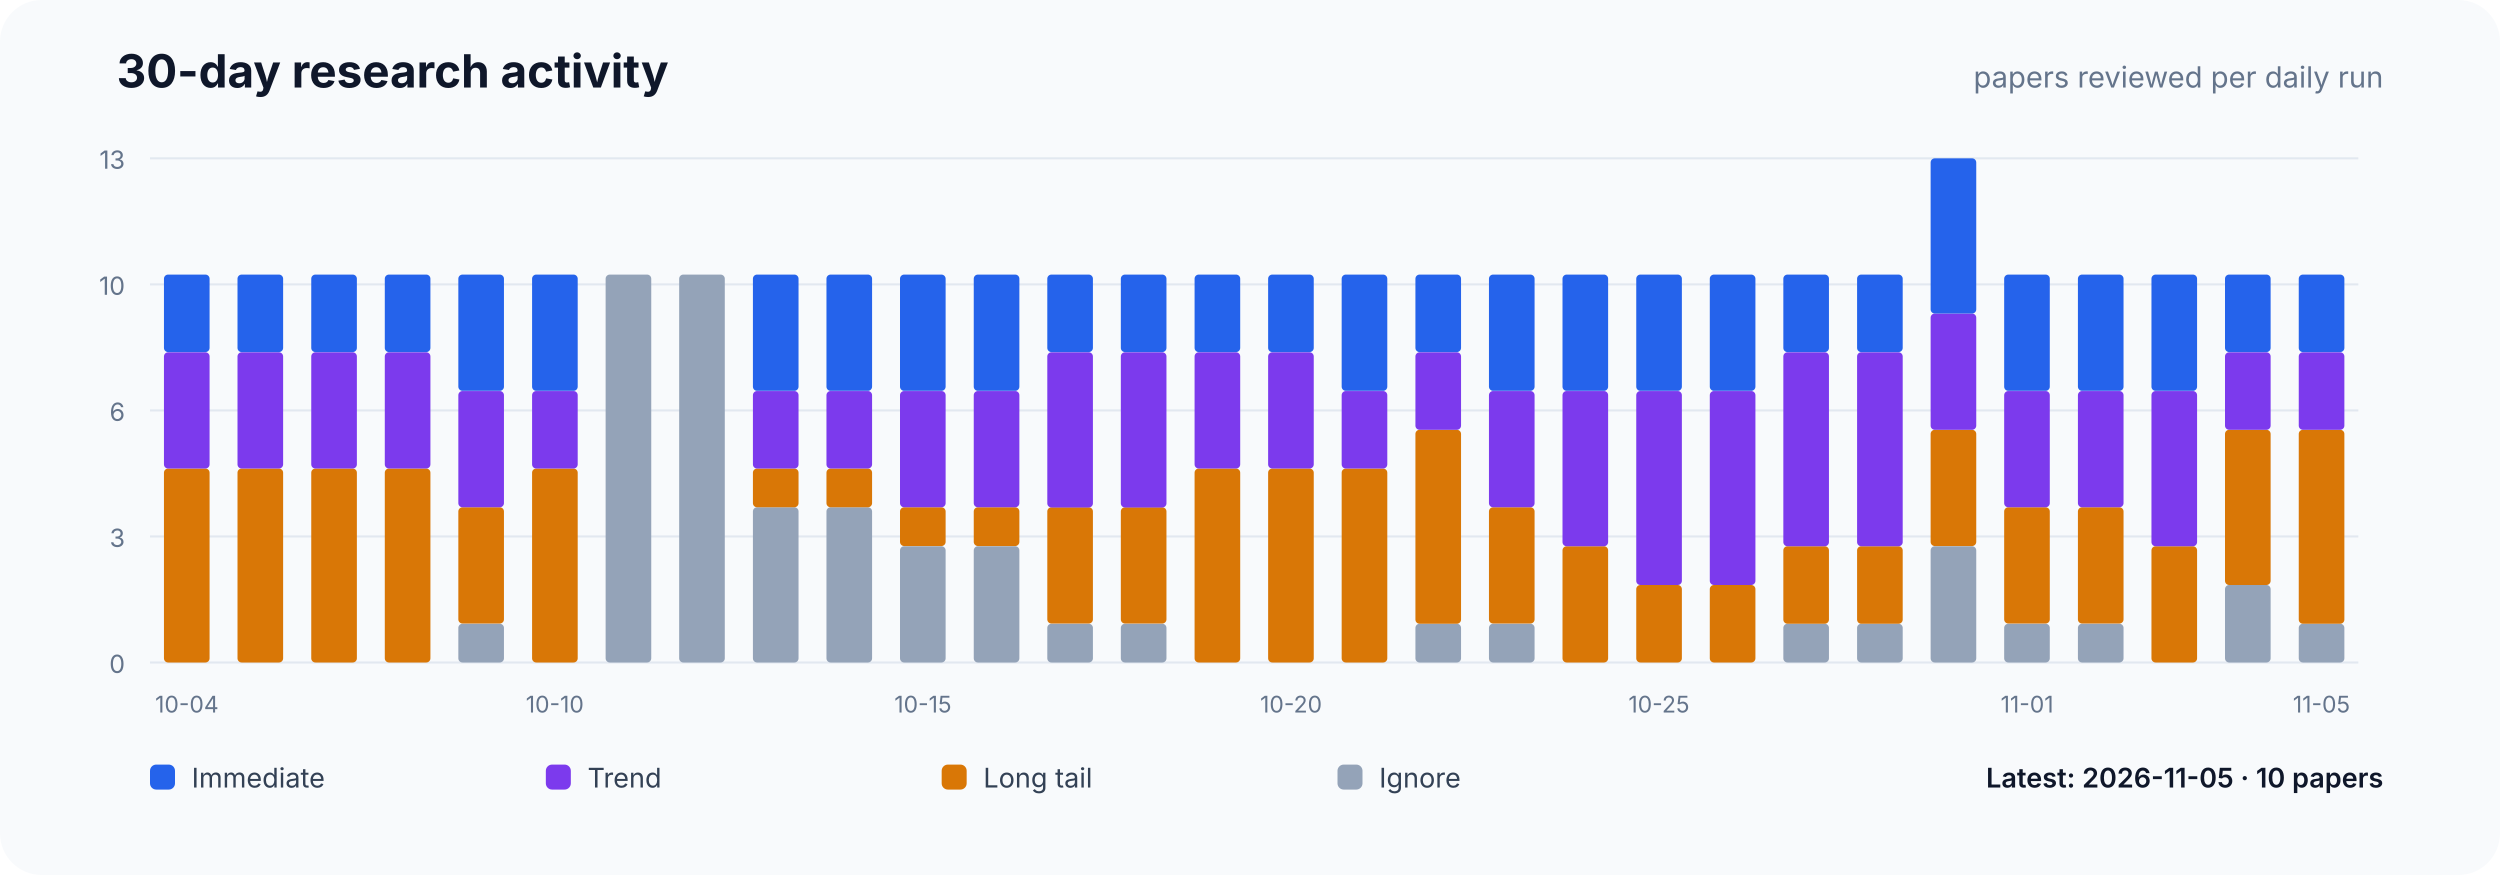
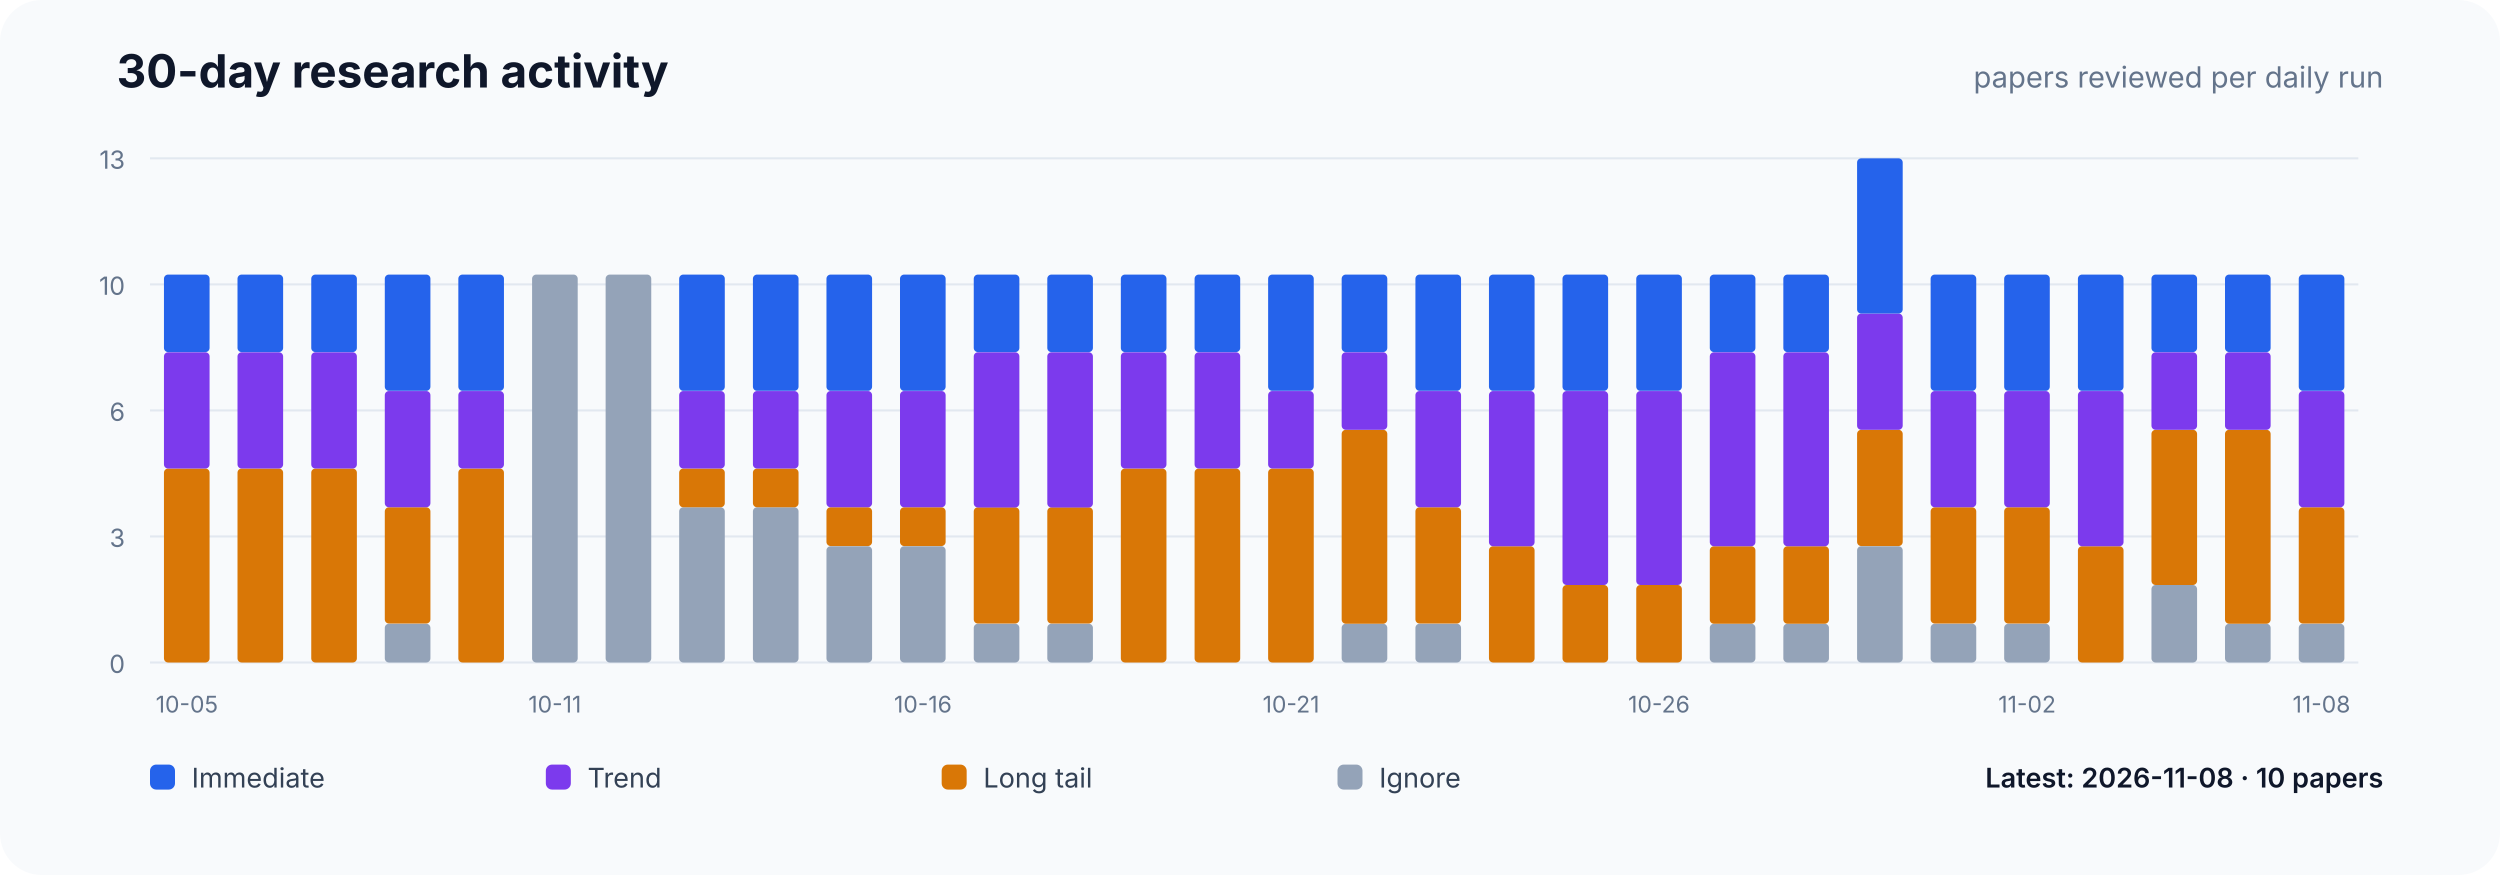
<svg xmlns="http://www.w3.org/2000/svg" width="1200" height="420" viewBox="0 0 1200 420" role="img" aria-labelledby="title desc">
  <rect width="1200" height="420" rx="20" fill="#f8fafc" />
  <text x="56" y="42" font-family="Inter,system-ui,sans-serif" font-size="22" font-weight="700" fill="#0f172a">30-day research activity</text>
  <text x="1144" y="42" text-anchor="end" font-family="Inter,system-ui,sans-serif" font-size="14" fill="#64748b">papers reviewed per daily run</text>
  <line x1="72" y1="318.0" x2="1132" y2="318.0" stroke="#e2e8f0" />
  <text x="60" y="323.0" text-anchor="end" font-family="Inter,system-ui,sans-serif" font-size="12" fill="#64748b">0</text>
  <line x1="72" y1="257.5" x2="1132" y2="257.5" stroke="#e2e8f0" />
  <text x="60" y="262.5" text-anchor="end" font-family="Inter,system-ui,sans-serif" font-size="12" fill="#64748b">3</text>
  <line x1="72" y1="197.0" x2="1132" y2="197.0" stroke="#e2e8f0" />
  <text x="60" y="202.0" text-anchor="end" font-family="Inter,system-ui,sans-serif" font-size="12" fill="#64748b">6</text>
  <line x1="72" y1="136.5" x2="1132" y2="136.5" stroke="#e2e8f0" />
  <text x="60" y="141.5" text-anchor="end" font-family="Inter,system-ui,sans-serif" font-size="12" fill="#64748b">10</text>
  <line x1="72" y1="76.0" x2="1132" y2="76.0" stroke="#e2e8f0" />
  <text x="60" y="81.0" text-anchor="end" font-family="Inter,system-ui,sans-serif" font-size="12" fill="#64748b">13</text>
  <rect x="78.7" y="318.0" width="21.9" height="0.0" rx="2" fill="#94a3b8" />
  <rect x="78.7" y="224.9" width="21.9" height="93.1" rx="2" fill="#d97706" />
  <rect x="78.7" y="169.1" width="21.9" height="55.8" rx="2" fill="#7c3aed" />
  <rect x="78.7" y="131.8" width="21.9" height="37.2" rx="2" fill="#2563eb" />
-   <text x="89.7" y="342" text-anchor="middle" font-family="Inter,system-ui,sans-serif" font-size="11" fill="#64748b">10-04</text>
+   <text x="89.7" y="342" text-anchor="middle" font-family="Inter,system-ui,sans-serif" font-size="11" fill="#64748b">10-05</text>
  <rect x="114.0" y="318.0" width="21.9" height="0.0" rx="2" fill="#94a3b8" />
  <rect x="114.0" y="224.9" width="21.9" height="93.1" rx="2" fill="#d97706" />
  <rect x="114.0" y="169.1" width="21.9" height="55.8" rx="2" fill="#7c3aed" />
  <rect x="114.0" y="131.8" width="21.9" height="37.2" rx="2" fill="#2563eb" />
  <rect x="149.4" y="318.0" width="21.9" height="0.0" rx="2" fill="#94a3b8" />
  <rect x="149.4" y="224.9" width="21.9" height="93.1" rx="2" fill="#d97706" />
  <rect x="149.4" y="169.1" width="21.9" height="55.8" rx="2" fill="#7c3aed" />
  <rect x="149.4" y="131.8" width="21.9" height="37.2" rx="2" fill="#2563eb" />
-   <rect x="184.7" y="318.0" width="21.9" height="0.0" rx="2" fill="#94a3b8" />
-   <rect x="184.7" y="224.9" width="21.9" height="93.1" rx="2" fill="#d97706" />
-   <rect x="184.7" y="169.1" width="21.9" height="55.8" rx="2" fill="#7c3aed" />
-   <rect x="184.7" y="131.8" width="21.9" height="37.2" rx="2" fill="#2563eb" />
-   <rect x="220.0" y="299.4" width="21.9" height="18.6" rx="2" fill="#94a3b8" />
-   <rect x="220.0" y="243.5" width="21.9" height="55.8" rx="2" fill="#d97706" />
-   <rect x="220.0" y="187.7" width="21.9" height="55.8" rx="2" fill="#7c3aed" />
+   <rect x="184.7" y="299.4" width="21.9" height="18.6" rx="2" fill="#94a3b8" />
+   <rect x="184.7" y="243.5" width="21.9" height="55.8" rx="2" fill="#d97706" />
+   <rect x="184.7" y="187.7" width="21.9" height="55.8" rx="2" fill="#7c3aed" />
+   <rect x="184.7" y="131.8" width="21.9" height="55.8" rx="2" fill="#2563eb" />
+   <rect x="220.0" y="318.0" width="21.9" height="0.0" rx="2" fill="#94a3b8" />
+   <rect x="220.0" y="224.9" width="21.9" height="93.1" rx="2" fill="#d97706" />
+   <rect x="220.0" y="187.7" width="21.9" height="37.2" rx="2" fill="#7c3aed" />
  <rect x="220.0" y="131.8" width="21.9" height="55.8" rx="2" fill="#2563eb" />
-   <rect x="255.4" y="318.0" width="21.9" height="0.0" rx="2" fill="#94a3b8" />
-   <rect x="255.4" y="224.9" width="21.9" height="93.1" rx="2" fill="#d97706" />
-   <rect x="255.4" y="187.7" width="21.9" height="37.2" rx="2" fill="#7c3aed" />
-   <rect x="255.4" y="131.8" width="21.9" height="55.8" rx="2" fill="#2563eb" />
-   <text x="266.3" y="342" text-anchor="middle" font-family="Inter,system-ui,sans-serif" font-size="11" fill="#64748b">10-10</text>
+   <rect x="255.4" y="131.8" width="21.9" height="186.2" rx="2" fill="#94a3b8" />
+   <rect x="255.4" y="131.8" width="21.9" height="0.0" rx="2" fill="#d97706" />
+   <rect x="255.4" y="131.8" width="21.9" height="0.0" rx="2" fill="#7c3aed" />
+   <rect x="255.4" y="131.8" width="21.9" height="0.0" rx="2" fill="#2563eb" />
+   <text x="266.3" y="342" text-anchor="middle" font-family="Inter,system-ui,sans-serif" font-size="11" fill="#64748b">10-11</text>
  <rect x="290.7" y="131.8" width="21.9" height="186.2" rx="2" fill="#94a3b8" />
  <rect x="290.7" y="131.8" width="21.9" height="0.0" rx="2" fill="#d97706" />
  <rect x="290.7" y="131.8" width="21.9" height="0.0" rx="2" fill="#7c3aed" />
  <rect x="290.7" y="131.8" width="21.9" height="0.0" rx="2" fill="#2563eb" />
-   <rect x="326.0" y="131.8" width="21.9" height="186.2" rx="2" fill="#94a3b8" />
-   <rect x="326.0" y="131.8" width="21.9" height="0.0" rx="2" fill="#d97706" />
-   <rect x="326.0" y="131.8" width="21.9" height="0.0" rx="2" fill="#7c3aed" />
-   <rect x="326.0" y="131.8" width="21.9" height="0.0" rx="2" fill="#2563eb" />
+   <rect x="326.0" y="243.5" width="21.9" height="74.5" rx="2" fill="#94a3b8" />
+   <rect x="326.0" y="224.9" width="21.9" height="18.6" rx="2" fill="#d97706" />
+   <rect x="326.0" y="187.7" width="21.9" height="37.2" rx="2" fill="#7c3aed" />
+   <rect x="326.0" y="131.8" width="21.9" height="55.8" rx="2" fill="#2563eb" />
  <rect x="361.4" y="243.5" width="21.9" height="74.5" rx="2" fill="#94a3b8" />
  <rect x="361.4" y="224.9" width="21.9" height="18.6" rx="2" fill="#d97706" />
  <rect x="361.4" y="187.7" width="21.9" height="37.2" rx="2" fill="#7c3aed" />
  <rect x="361.4" y="131.8" width="21.9" height="55.8" rx="2" fill="#2563eb" />
-   <rect x="396.7" y="243.5" width="21.9" height="74.5" rx="2" fill="#94a3b8" />
-   <rect x="396.7" y="224.9" width="21.9" height="18.6" rx="2" fill="#d97706" />
-   <rect x="396.7" y="187.7" width="21.9" height="37.2" rx="2" fill="#7c3aed" />
+   <rect x="396.7" y="262.2" width="21.9" height="55.8" rx="2" fill="#94a3b8" />
+   <rect x="396.7" y="243.5" width="21.9" height="18.6" rx="2" fill="#d97706" />
+   <rect x="396.7" y="187.7" width="21.9" height="55.8" rx="2" fill="#7c3aed" />
  <rect x="396.7" y="131.8" width="21.9" height="55.8" rx="2" fill="#2563eb" />
  <rect x="432.0" y="262.2" width="21.9" height="55.8" rx="2" fill="#94a3b8" />
  <rect x="432.0" y="243.5" width="21.9" height="18.6" rx="2" fill="#d97706" />
  <rect x="432.0" y="187.7" width="21.9" height="55.8" rx="2" fill="#7c3aed" />
  <rect x="432.0" y="131.8" width="21.9" height="55.8" rx="2" fill="#2563eb" />
-   <text x="443.0" y="342" text-anchor="middle" font-family="Inter,system-ui,sans-serif" font-size="11" fill="#64748b">10-15</text>
-   <rect x="467.4" y="262.2" width="21.9" height="55.8" rx="2" fill="#94a3b8" />
-   <rect x="467.4" y="243.5" width="21.9" height="18.6" rx="2" fill="#d97706" />
-   <rect x="467.4" y="187.7" width="21.9" height="55.8" rx="2" fill="#7c3aed" />
-   <rect x="467.4" y="131.8" width="21.9" height="55.8" rx="2" fill="#2563eb" />
+   <text x="443.0" y="342" text-anchor="middle" font-family="Inter,system-ui,sans-serif" font-size="11" fill="#64748b">10-16</text>
+   <rect x="467.4" y="299.4" width="21.9" height="18.6" rx="2" fill="#94a3b8" />
+   <rect x="467.4" y="243.5" width="21.9" height="55.8" rx="2" fill="#d97706" />
+   <rect x="467.4" y="169.1" width="21.9" height="74.5" rx="2" fill="#7c3aed" />
+   <rect x="467.4" y="131.8" width="21.9" height="37.2" rx="2" fill="#2563eb" />
  <rect x="502.7" y="299.4" width="21.9" height="18.6" rx="2" fill="#94a3b8" />
  <rect x="502.7" y="243.5" width="21.9" height="55.8" rx="2" fill="#d97706" />
  <rect x="502.7" y="169.1" width="21.9" height="74.5" rx="2" fill="#7c3aed" />
  <rect x="502.7" y="131.8" width="21.9" height="37.2" rx="2" fill="#2563eb" />
-   <rect x="538.0" y="299.4" width="21.9" height="18.6" rx="2" fill="#94a3b8" />
-   <rect x="538.0" y="243.5" width="21.9" height="55.8" rx="2" fill="#d97706" />
-   <rect x="538.0" y="169.1" width="21.9" height="74.5" rx="2" fill="#7c3aed" />
+   <rect x="538.0" y="318.0" width="21.9" height="0.0" rx="2" fill="#94a3b8" />
+   <rect x="538.0" y="224.9" width="21.9" height="93.1" rx="2" fill="#d97706" />
+   <rect x="538.0" y="169.1" width="21.9" height="55.8" rx="2" fill="#7c3aed" />
  <rect x="538.0" y="131.8" width="21.9" height="37.2" rx="2" fill="#2563eb" />
  <rect x="573.4" y="318.0" width="21.9" height="0.0" rx="2" fill="#94a3b8" />
  <rect x="573.4" y="224.9" width="21.9" height="93.1" rx="2" fill="#d97706" />
  <rect x="573.4" y="169.1" width="21.9" height="55.8" rx="2" fill="#7c3aed" />
  <rect x="573.4" y="131.8" width="21.9" height="37.2" rx="2" fill="#2563eb" />
  <rect x="608.7" y="318.0" width="21.9" height="0.0" rx="2" fill="#94a3b8" />
  <rect x="608.7" y="224.9" width="21.9" height="93.1" rx="2" fill="#d97706" />
-   <rect x="608.7" y="169.1" width="21.9" height="55.8" rx="2" fill="#7c3aed" />
-   <rect x="608.7" y="131.8" width="21.9" height="37.2" rx="2" fill="#2563eb" />
-   <text x="619.7" y="342" text-anchor="middle" font-family="Inter,system-ui,sans-serif" font-size="11" fill="#64748b">10-20</text>
-   <rect x="644.0" y="318.0" width="21.9" height="0.0" rx="2" fill="#94a3b8" />
-   <rect x="644.0" y="224.9" width="21.9" height="93.1" rx="2" fill="#d97706" />
-   <rect x="644.0" y="187.7" width="21.9" height="37.2" rx="2" fill="#7c3aed" />
-   <rect x="644.0" y="131.8" width="21.9" height="55.8" rx="2" fill="#2563eb" />
+   <rect x="608.7" y="187.7" width="21.9" height="37.2" rx="2" fill="#7c3aed" />
+   <rect x="608.7" y="131.8" width="21.9" height="55.8" rx="2" fill="#2563eb" />
+   <text x="619.7" y="342" text-anchor="middle" font-family="Inter,system-ui,sans-serif" font-size="11" fill="#64748b">10-21</text>
+   <rect x="644.0" y="299.4" width="21.9" height="18.6" rx="2" fill="#94a3b8" />
+   <rect x="644.0" y="206.3" width="21.9" height="93.1" rx="2" fill="#d97706" />
+   <rect x="644.0" y="169.1" width="21.9" height="37.2" rx="2" fill="#7c3aed" />
+   <rect x="644.0" y="131.8" width="21.9" height="37.2" rx="2" fill="#2563eb" />
  <rect x="679.4" y="299.4" width="21.9" height="18.6" rx="2" fill="#94a3b8" />
-   <rect x="679.4" y="206.3" width="21.9" height="93.1" rx="2" fill="#d97706" />
-   <rect x="679.4" y="169.1" width="21.9" height="37.2" rx="2" fill="#7c3aed" />
-   <rect x="679.4" y="131.8" width="21.9" height="37.2" rx="2" fill="#2563eb" />
-   <rect x="714.7" y="299.4" width="21.9" height="18.6" rx="2" fill="#94a3b8" />
-   <rect x="714.7" y="243.5" width="21.9" height="55.8" rx="2" fill="#d97706" />
-   <rect x="714.7" y="187.7" width="21.9" height="55.8" rx="2" fill="#7c3aed" />
+   <rect x="679.4" y="243.5" width="21.9" height="55.8" rx="2" fill="#d97706" />
+   <rect x="679.4" y="187.7" width="21.9" height="55.8" rx="2" fill="#7c3aed" />
+   <rect x="679.4" y="131.8" width="21.9" height="55.8" rx="2" fill="#2563eb" />
+   <rect x="714.7" y="318.0" width="21.9" height="0.0" rx="2" fill="#94a3b8" />
+   <rect x="714.7" y="262.2" width="21.9" height="55.8" rx="2" fill="#d97706" />
+   <rect x="714.7" y="187.7" width="21.9" height="74.5" rx="2" fill="#7c3aed" />
  <rect x="714.7" y="131.8" width="21.9" height="55.8" rx="2" fill="#2563eb" />
  <rect x="750.0" y="318.0" width="21.9" height="0.0" rx="2" fill="#94a3b8" />
-   <rect x="750.0" y="262.2" width="21.9" height="55.8" rx="2" fill="#d97706" />
-   <rect x="750.0" y="187.7" width="21.9" height="74.5" rx="2" fill="#7c3aed" />
+   <rect x="750.0" y="280.8" width="21.9" height="37.2" rx="2" fill="#d97706" />
+   <rect x="750.0" y="187.7" width="21.9" height="93.1" rx="2" fill="#7c3aed" />
  <rect x="750.0" y="131.8" width="21.9" height="55.8" rx="2" fill="#2563eb" />
  <rect x="785.4" y="318.0" width="21.9" height="0.0" rx="2" fill="#94a3b8" />
  <rect x="785.4" y="280.8" width="21.9" height="37.2" rx="2" fill="#d97706" />
  <rect x="785.4" y="187.7" width="21.9" height="93.1" rx="2" fill="#7c3aed" />
  <rect x="785.4" y="131.8" width="21.9" height="55.8" rx="2" fill="#2563eb" />
-   <text x="796.3" y="342" text-anchor="middle" font-family="Inter,system-ui,sans-serif" font-size="11" fill="#64748b">10-25</text>
-   <rect x="820.7" y="318.0" width="21.9" height="0.0" rx="2" fill="#94a3b8" />
-   <rect x="820.7" y="280.8" width="21.9" height="37.2" rx="2" fill="#d97706" />
-   <rect x="820.7" y="187.7" width="21.9" height="93.1" rx="2" fill="#7c3aed" />
-   <rect x="820.7" y="131.8" width="21.9" height="55.8" rx="2" fill="#2563eb" />
+   <text x="796.3" y="342" text-anchor="middle" font-family="Inter,system-ui,sans-serif" font-size="11" fill="#64748b">10-26</text>
+   <rect x="820.7" y="299.4" width="21.9" height="18.6" rx="2" fill="#94a3b8" />
+   <rect x="820.7" y="262.2" width="21.9" height="37.2" rx="2" fill="#d97706" />
+   <rect x="820.7" y="169.1" width="21.9" height="93.1" rx="2" fill="#7c3aed" />
+   <rect x="820.7" y="131.8" width="21.9" height="37.2" rx="2" fill="#2563eb" />
  <rect x="856.0" y="299.4" width="21.9" height="18.6" rx="2" fill="#94a3b8" />
  <rect x="856.0" y="262.2" width="21.9" height="37.2" rx="2" fill="#d97706" />
  <rect x="856.0" y="169.1" width="21.9" height="93.1" rx="2" fill="#7c3aed" />
  <rect x="856.0" y="131.8" width="21.9" height="37.2" rx="2" fill="#2563eb" />
-   <rect x="891.4" y="299.4" width="21.9" height="18.6" rx="2" fill="#94a3b8" />
-   <rect x="891.4" y="262.2" width="21.9" height="37.2" rx="2" fill="#d97706" />
-   <rect x="891.4" y="169.1" width="21.9" height="93.1" rx="2" fill="#7c3aed" />
-   <rect x="891.4" y="131.8" width="21.9" height="37.2" rx="2" fill="#2563eb" />
-   <rect x="926.7" y="262.2" width="21.9" height="55.8" rx="2" fill="#94a3b8" />
-   <rect x="926.7" y="206.3" width="21.9" height="55.8" rx="2" fill="#d97706" />
-   <rect x="926.7" y="150.5" width="21.9" height="55.8" rx="2" fill="#7c3aed" />
-   <rect x="926.7" y="76.0" width="21.9" height="74.5" rx="2" fill="#2563eb" />
+   <rect x="891.4" y="262.2" width="21.9" height="55.8" rx="2" fill="#94a3b8" />
+   <rect x="891.4" y="206.3" width="21.9" height="55.8" rx="2" fill="#d97706" />
+   <rect x="891.4" y="150.5" width="21.9" height="55.8" rx="2" fill="#7c3aed" />
+   <rect x="891.4" y="76.0" width="21.9" height="74.5" rx="2" fill="#2563eb" />
+   <rect x="926.7" y="299.4" width="21.9" height="18.6" rx="2" fill="#94a3b8" />
+   <rect x="926.7" y="243.5" width="21.9" height="55.8" rx="2" fill="#d97706" />
+   <rect x="926.7" y="187.7" width="21.9" height="55.8" rx="2" fill="#7c3aed" />
+   <rect x="926.7" y="131.8" width="21.9" height="55.8" rx="2" fill="#2563eb" />
  <rect x="962.0" y="299.4" width="21.9" height="18.6" rx="2" fill="#94a3b8" />
  <rect x="962.0" y="243.5" width="21.9" height="55.8" rx="2" fill="#d97706" />
  <rect x="962.0" y="187.7" width="21.9" height="55.8" rx="2" fill="#7c3aed" />
  <rect x="962.0" y="131.8" width="21.9" height="55.8" rx="2" fill="#2563eb" />
-   <text x="973.0" y="342" text-anchor="middle" font-family="Inter,system-ui,sans-serif" font-size="11" fill="#64748b">11-01</text>
-   <rect x="997.4" y="299.4" width="21.9" height="18.6" rx="2" fill="#94a3b8" />
-   <rect x="997.4" y="243.5" width="21.9" height="55.8" rx="2" fill="#d97706" />
-   <rect x="997.4" y="187.7" width="21.9" height="55.8" rx="2" fill="#7c3aed" />
+   <text x="973.0" y="342" text-anchor="middle" font-family="Inter,system-ui,sans-serif" font-size="11" fill="#64748b">11-02</text>
+   <rect x="997.4" y="318.0" width="21.9" height="0.0" rx="2" fill="#94a3b8" />
+   <rect x="997.4" y="262.2" width="21.9" height="55.8" rx="2" fill="#d97706" />
+   <rect x="997.4" y="187.7" width="21.9" height="74.5" rx="2" fill="#7c3aed" />
  <rect x="997.4" y="131.8" width="21.9" height="55.8" rx="2" fill="#2563eb" />
-   <rect x="1032.7" y="318.0" width="21.9" height="0.0" rx="2" fill="#94a3b8" />
-   <rect x="1032.7" y="262.2" width="21.9" height="55.8" rx="2" fill="#d97706" />
-   <rect x="1032.7" y="187.7" width="21.9" height="74.5" rx="2" fill="#7c3aed" />
-   <rect x="1032.7" y="131.8" width="21.9" height="55.8" rx="2" fill="#2563eb" />
-   <rect x="1068.0" y="280.8" width="21.9" height="37.2" rx="2" fill="#94a3b8" />
-   <rect x="1068.0" y="206.3" width="21.9" height="74.5" rx="2" fill="#d97706" />
+   <rect x="1032.7" y="280.8" width="21.9" height="37.2" rx="2" fill="#94a3b8" />
+   <rect x="1032.7" y="206.3" width="21.9" height="74.5" rx="2" fill="#d97706" />
+   <rect x="1032.7" y="169.1" width="21.9" height="37.2" rx="2" fill="#7c3aed" />
+   <rect x="1032.7" y="131.8" width="21.9" height="37.2" rx="2" fill="#2563eb" />
+   <rect x="1068.0" y="299.4" width="21.9" height="18.6" rx="2" fill="#94a3b8" />
+   <rect x="1068.0" y="206.3" width="21.9" height="93.1" rx="2" fill="#d97706" />
  <rect x="1068.0" y="169.1" width="21.9" height="37.2" rx="2" fill="#7c3aed" />
  <rect x="1068.0" y="131.8" width="21.9" height="37.2" rx="2" fill="#2563eb" />
  <rect x="1103.4" y="299.4" width="21.9" height="18.6" rx="2" fill="#94a3b8" />
-   <rect x="1103.4" y="206.3" width="21.9" height="93.1" rx="2" fill="#d97706" />
-   <rect x="1103.4" y="169.1" width="21.9" height="37.2" rx="2" fill="#7c3aed" />
-   <rect x="1103.4" y="131.8" width="21.9" height="37.2" rx="2" fill="#2563eb" />
-   <text x="1114.3" y="342" text-anchor="middle" font-family="Inter,system-ui,sans-serif" font-size="11" fill="#64748b">11-05</text>
+   <rect x="1103.4" y="243.5" width="21.9" height="55.8" rx="2" fill="#d97706" />
+   <rect x="1103.4" y="187.7" width="21.9" height="55.8" rx="2" fill="#7c3aed" />
+   <rect x="1103.4" y="131.8" width="21.9" height="55.8" rx="2" fill="#2563eb" />
+   <text x="1114.3" y="342" text-anchor="middle" font-family="Inter,system-ui,sans-serif" font-size="11" fill="#64748b">11-08</text>
  <rect x="72" y="367" width="12" height="12" rx="3" fill="#2563eb" />
  <text x="92" y="378" font-family="Inter,system-ui,sans-serif" font-size="13" fill="#334155">Immediate</text>
  <rect x="262" y="367" width="12" height="12" rx="3" fill="#7c3aed" />
  <text x="282" y="378" font-family="Inter,system-ui,sans-serif" font-size="13" fill="#334155">Trend</text>
  <rect x="452" y="367" width="12" height="12" rx="3" fill="#d97706" />
  <text x="472" y="378" font-family="Inter,system-ui,sans-serif" font-size="13" fill="#334155">Long tail</text>
  <rect x="642" y="367" width="12" height="12" rx="3" fill="#94a3b8" />
  <text x="662" y="378" font-family="Inter,system-ui,sans-serif" font-size="13" fill="#334155">Ignore</text>
-   <text x="1144" y="378" text-anchor="end" font-family="Inter,system-ui,sans-serif" font-size="13" font-weight="600" fill="#0f172a">Latest: 2026-11-05 · 10 papers</text>
+   <text x="1144" y="378" text-anchor="end" font-family="Inter,system-ui,sans-serif" font-size="13" font-weight="600" fill="#0f172a">Latest: 2026-11-08 · 10 papers</text>
</svg>
